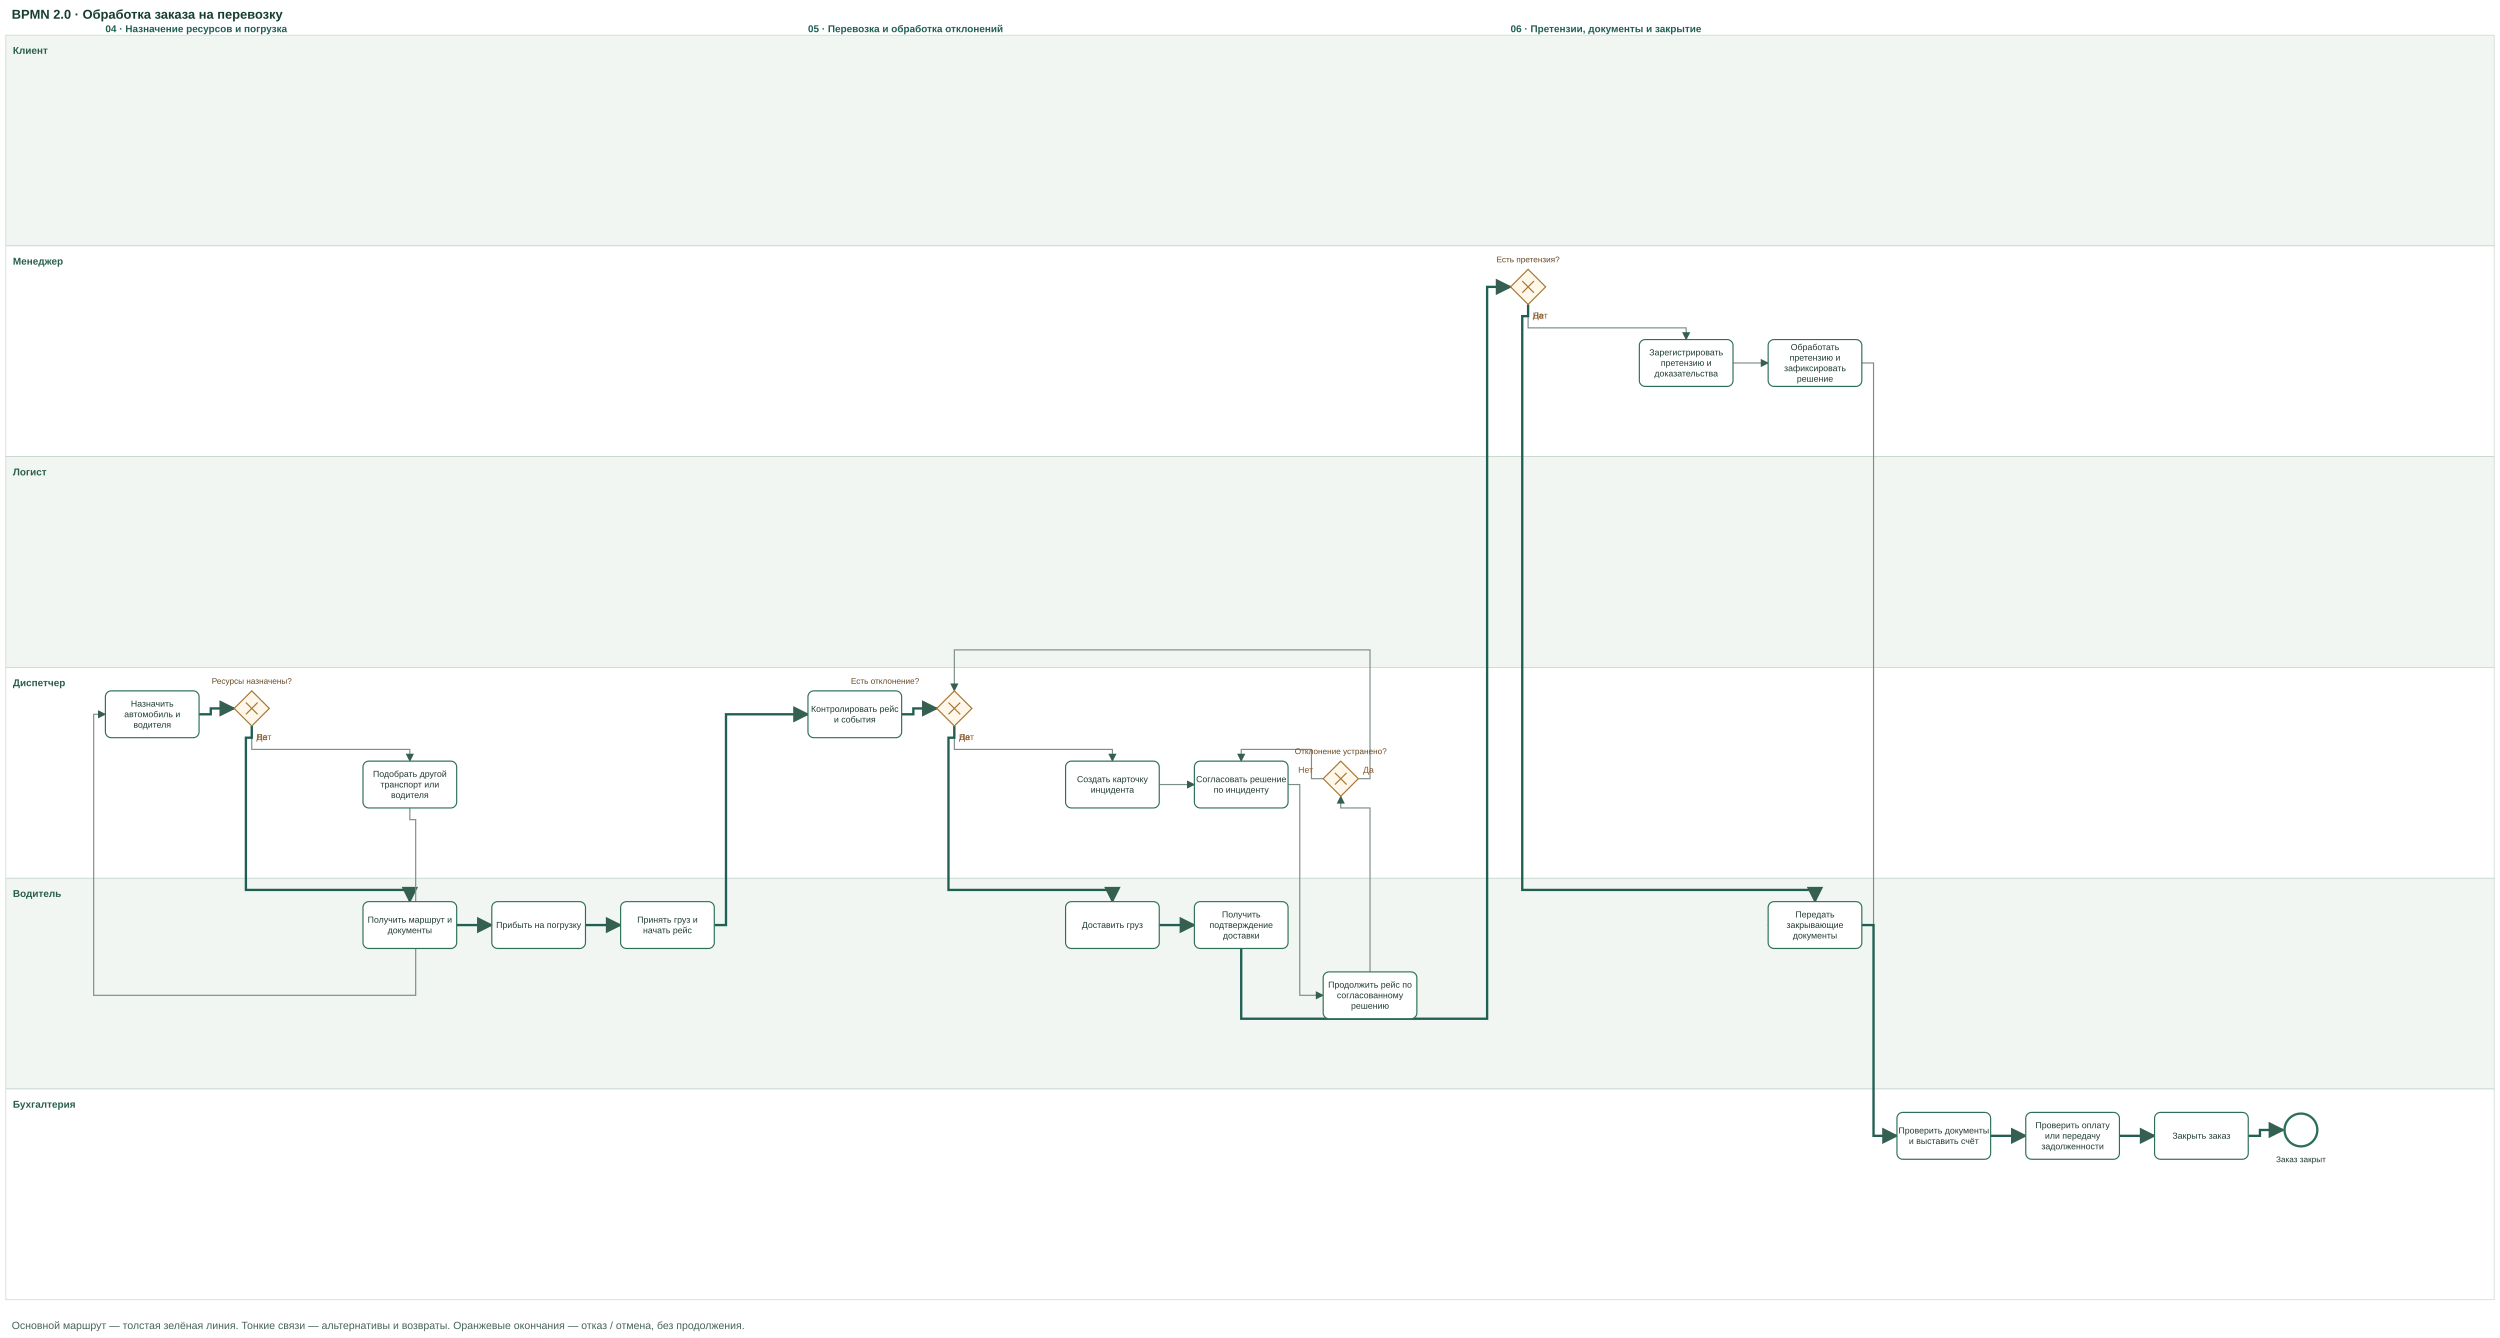
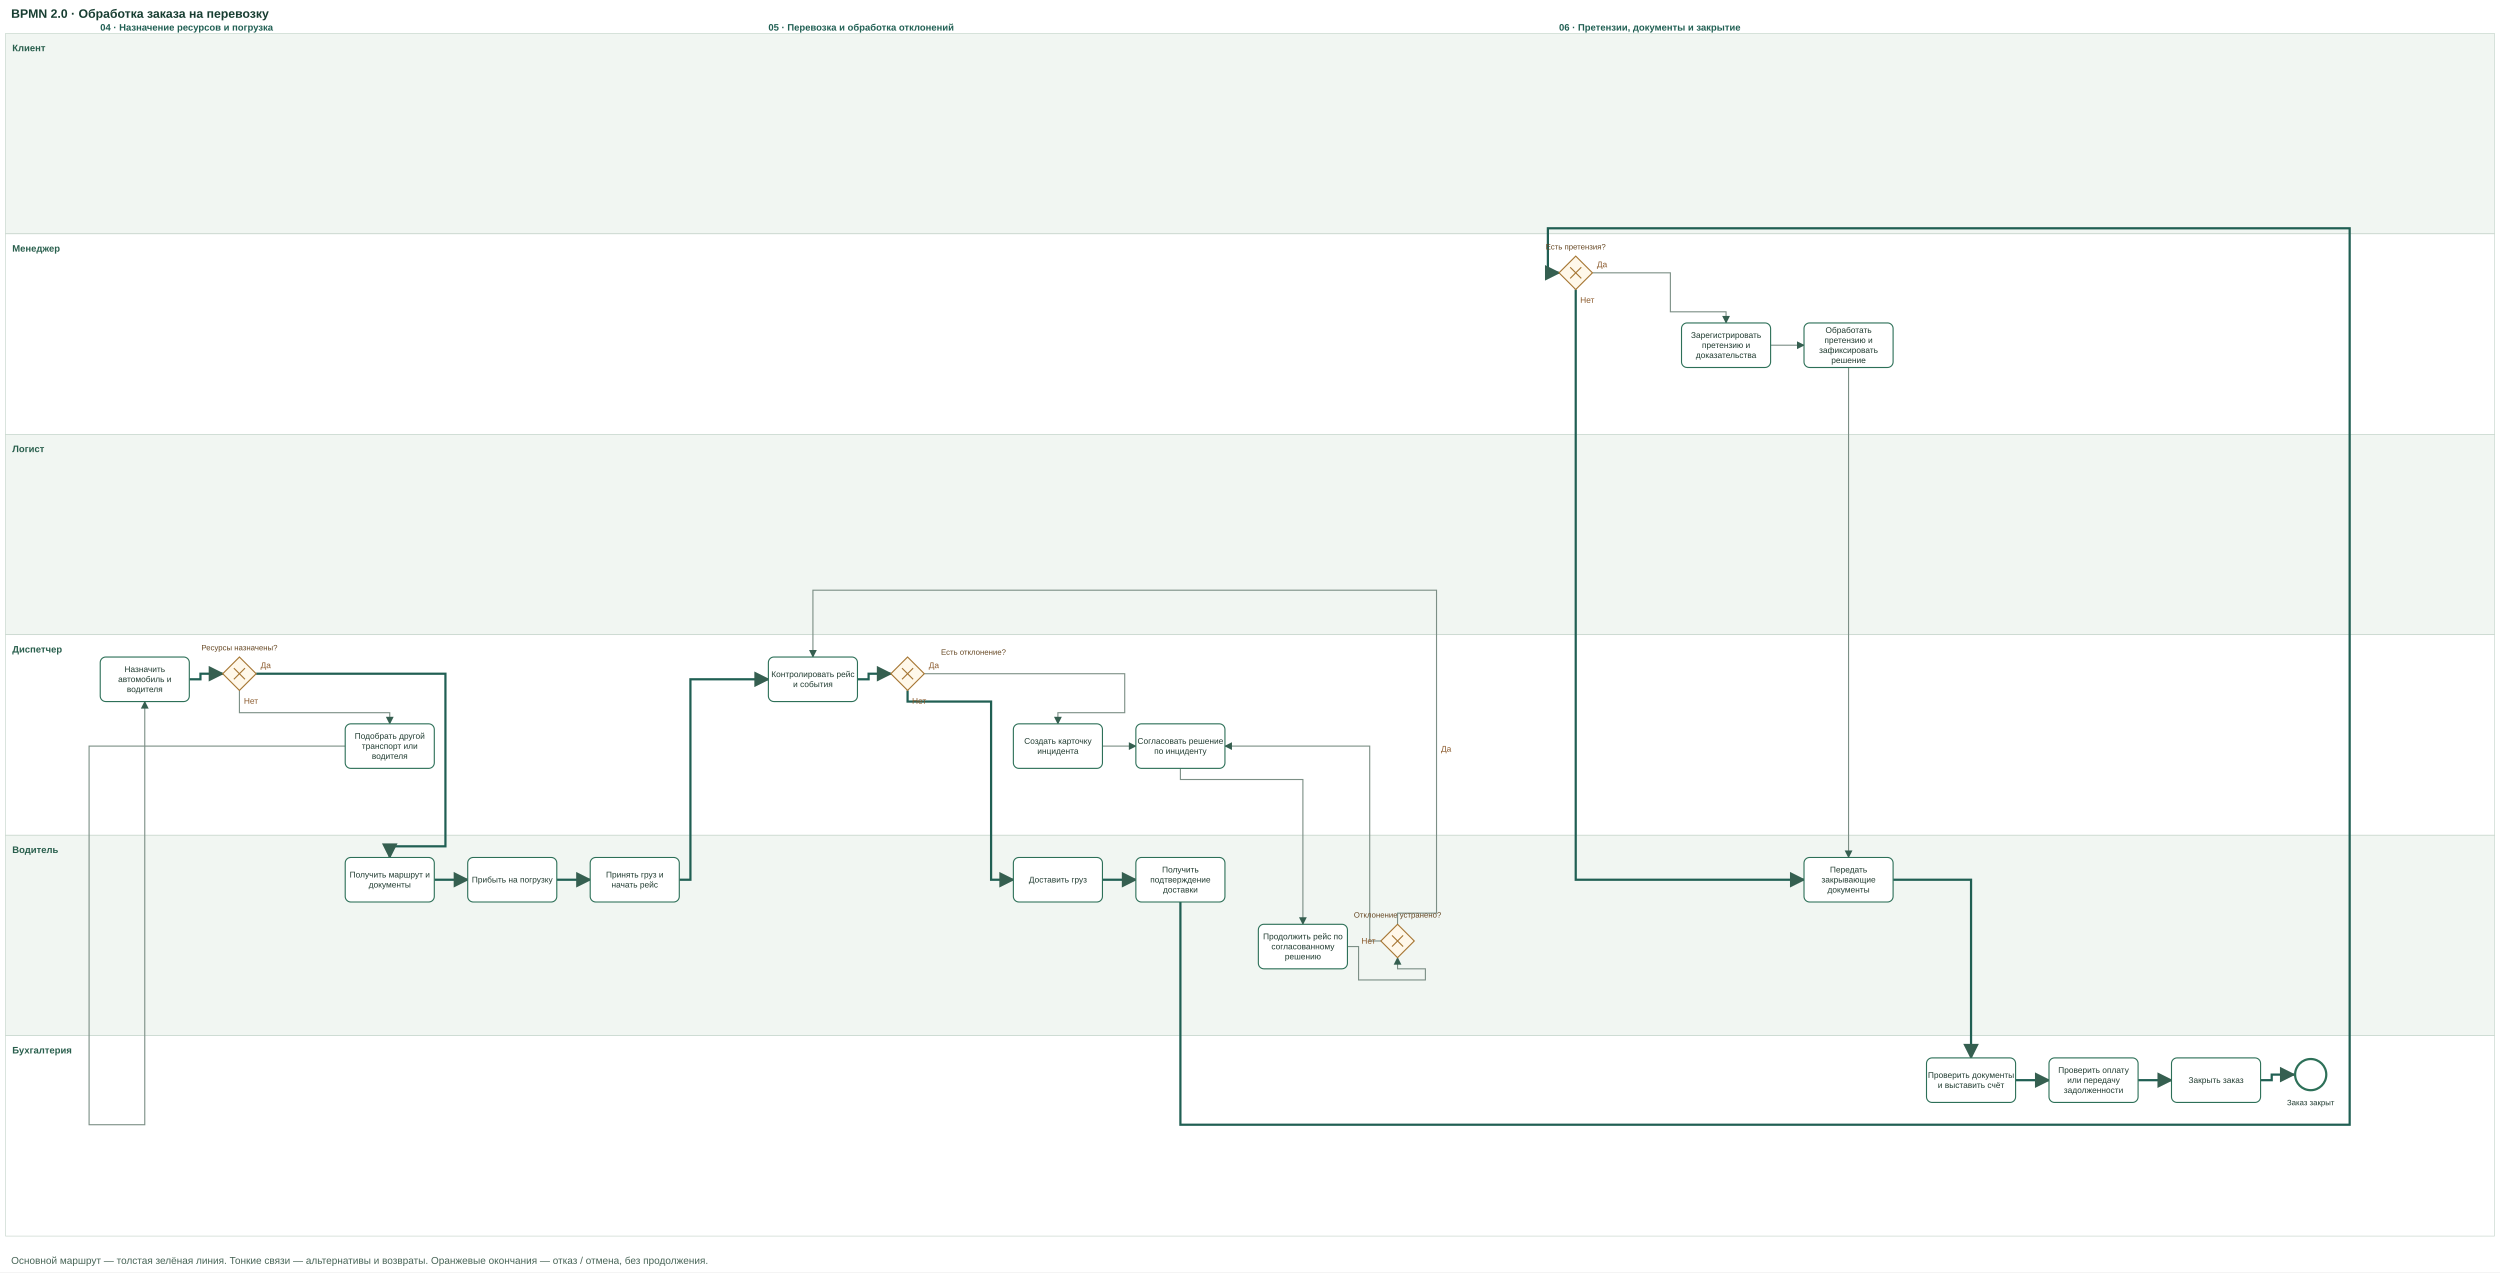
- <svg xmlns="http://www.w3.org/2000/svg" width="4270" height="2285" viewBox="0 0 4270 2285" role="img" aria-label="Обработка заказа на перевозку">
+ <svg xmlns="http://www.w3.org/2000/svg" width="4490" height="2285" viewBox="0 0 4490 2285" role="img" aria-label="Обработка заказа на перевозку">
  <defs>
    <marker id="arrow" viewBox="0 0 10 10" refX="9" refY="5" markerWidth="7" markerHeight="7" orient="auto">
      <path d="M0 0L10 5L0 10Z" fill="#355f50" />
    </marker>
  </defs>
-   <rect width="4270" height="2285" fill="white" />
+   <rect width="4490" height="2285" fill="white" />
  <text x="20" y="32" font-family="Arial" font-size="22" font-weight="bold" fill="#173d31">BPMN 2.0 · Обработка заказа на перевозку</text>
-   <rect x="10" y="60" width="4250" height="360" fill="#f1f6f2" stroke="#bdcec3" />
+   <rect x="10" y="60" width="4470" height="360" fill="#f1f6f2" stroke="#bdcec3" />
  <text x="22" y="92" font-family="Arial" font-size="17" font-weight="bold" fill="#285e4c">Клиент</text>
-   <rect x="10" y="420" width="4250" height="360" fill="white" stroke="#bdcec3" />
+   <rect x="10" y="420" width="4470" height="360" fill="white" stroke="#bdcec3" />
  <text x="22" y="452" font-family="Arial" font-size="17" font-weight="bold" fill="#285e4c">Менеджер</text>
-   <rect x="10" y="780" width="4250" height="360" fill="#f1f6f2" stroke="#bdcec3" />
+   <rect x="10" y="780" width="4470" height="360" fill="#f1f6f2" stroke="#bdcec3" />
  <text x="22" y="812" font-family="Arial" font-size="17" font-weight="bold" fill="#285e4c">Логист</text>
-   <rect x="10" y="1140" width="4250" height="360" fill="white" stroke="#bdcec3" />
+   <rect x="10" y="1140" width="4470" height="360" fill="white" stroke="#bdcec3" />
  <text x="22" y="1172" font-family="Arial" font-size="17" font-weight="bold" fill="#285e4c">Диспетчер</text>
-   <rect x="10" y="1500" width="4250" height="360" fill="#f1f6f2" stroke="#bdcec3" />
+   <rect x="10" y="1500" width="4470" height="360" fill="#f1f6f2" stroke="#bdcec3" />
  <text x="22" y="1532" font-family="Arial" font-size="17" font-weight="bold" fill="#285e4c">Водитель</text>
-   <rect x="10" y="1860" width="4250" height="360" fill="white" stroke="#bdcec3" />
+   <rect x="10" y="1860" width="4470" height="360" fill="white" stroke="#bdcec3" />
  <text x="22" y="1892" font-family="Arial" font-size="17" font-weight="bold" fill="#285e4c">Бухгалтерия</text>
  <text x="180" y="55" font-family="Arial" font-size="17" font-weight="bold" fill="#205f53">04 · Назначение ресурсов и погрузка</text>
  <text x="1380" y="55" font-family="Arial" font-size="17" font-weight="bold" fill="#205f53">05 · Перевозка и обработка отклонений</text>
-   <text x="2580" y="55" font-family="Arial" font-size="17" font-weight="bold" fill="#205f53">06 · Претензии, документы и закрытие</text>
+   <text x="2800" y="55" font-family="Arial" font-size="17" font-weight="bold" fill="#205f53">06 · Претензии, документы и закрытие</text>
  <text x="20" y="2270" font-family="Arial" font-size="18" fill="#466355">Основной маршрут — толстая зелёная линия. Тонкие связи — альтернативы и возвраты. Оранжевые окончания — отказ / отмена, без продолжения.</text>
  <polyline points="340,1220 360,1220 360,1210 400,1210" fill="none" stroke="#205f53" stroke-width="4" marker-end="url(#arrow)" />
  <polyline points="780,1580 840,1580" fill="none" stroke="#205f53" stroke-width="4" marker-end="url(#arrow)" />
  <polyline points="1000,1580 1060,1580" fill="none" stroke="#205f53" stroke-width="4" marker-end="url(#arrow)" />
  <polyline points="1220,1580 1240,1580 1240,1220 1380,1220" fill="none" stroke="#205f53" stroke-width="4" marker-end="url(#arrow)" />
  <polyline points="1540,1220 1560,1220 1560,1210 1600,1210" fill="none" stroke="#205f53" stroke-width="4" marker-end="url(#arrow)" />
  <polyline points="1980,1340 2040,1340" fill="none" stroke="#7c8f86" stroke-width="2" marker-end="url(#arrow)" />
-   <polyline points="2200,1340 2220,1340 2220,1700 2260,1700" fill="none" stroke="#7c8f86" stroke-width="2" marker-end="url(#arrow)" />
-   <polyline points="2340,1660 2340,1380 2290,1380 2290,1360" fill="none" stroke="#7c8f86" stroke-width="2" marker-end="url(#arrow)" />
+   <polyline points="2120,1380 2120,1400 2340,1400 2340,1660" fill="none" stroke="#7c8f86" stroke-width="2" marker-end="url(#arrow)" />
+   <polyline points="2420,1700 2440,1700 2440,1760 2560,1760 2560,1740 2510,1740 2510,1720" fill="none" stroke="#7c8f86" stroke-width="2" marker-end="url(#arrow)" />
  <polyline points="1980,1580 2040,1580" fill="none" stroke="#205f53" stroke-width="4" marker-end="url(#arrow)" />
-   <polyline points="2120,1620 2120,1740 2540,1740 2540,490 2580,490" fill="none" stroke="#205f53" stroke-width="4" marker-end="url(#arrow)" />
-   <polyline points="2960,620 3020,620" fill="none" stroke="#7c8f86" stroke-width="2" marker-end="url(#arrow)" />
-   <polyline points="3180,620 3200,620 3200,1580 3020,1580" fill="none" stroke="#7c8f86" stroke-width="2" marker-end="url(#arrow)" />
-   <polyline points="3180,1580 3200,1580 3200,1940 3240,1940" fill="none" stroke="#205f53" stroke-width="4" marker-end="url(#arrow)" />
-   <polyline points="3400,1940 3460,1940" fill="none" stroke="#205f53" stroke-width="4" marker-end="url(#arrow)" />
+   <polyline points="2120,1620 2120,2020 4220,2020 4220,410 2780,410 2780,490 2800,490" fill="none" stroke="#205f53" stroke-width="4" marker-end="url(#arrow)" />
+   <polyline points="3180,620 3240,620" fill="none" stroke="#7c8f86" stroke-width="2" marker-end="url(#arrow)" />
+   <polyline points="3320,660 3320,1540" fill="none" stroke="#7c8f86" stroke-width="2" marker-end="url(#arrow)" />
+   <polyline points="3400,1580 3540,1580 3540,1900" fill="none" stroke="#205f53" stroke-width="4" marker-end="url(#arrow)" />
  <polyline points="3620,1940 3680,1940" fill="none" stroke="#205f53" stroke-width="4" marker-end="url(#arrow)" />
-   <polyline points="3840,1940 3860,1940 3860,1930 3900,1930" fill="none" stroke="#205f53" stroke-width="4" marker-end="url(#arrow)" />
+   <polyline points="3840,1940 3900,1940" fill="none" stroke="#205f53" stroke-width="4" marker-end="url(#arrow)" />
+   <polyline points="4060,1940 4080,1940 4080,1930 4120,1930" fill="none" stroke="#205f53" stroke-width="4" marker-end="url(#arrow)" />
  <polyline points="430,1240 430,1280 700,1280 700,1300" fill="none" stroke="#7c8f86" stroke-width="2" marker-end="url(#arrow)" />
  <text x="438" y="1264" font-family="Arial" font-size="15" fill="#8a592b">Нет</text>
-   <polyline points="430,1240 430,1260 420,1260 420,1520 700,1520 700,1540" fill="none" stroke="#205f53" stroke-width="4" marker-end="url(#arrow)" />
-   <text x="438" y="1264" font-family="Arial" font-size="15" fill="#8a592b">Да</text>
-   <polyline points="1630,1240 1630,1280 1900,1280 1900,1300" fill="none" stroke="#7c8f86" stroke-width="2" marker-end="url(#arrow)" />
-   <text x="1638" y="1264" font-family="Arial" font-size="15" fill="#8a592b">Да</text>
-   <polyline points="1630,1240 1630,1260 1620,1260 1620,1520 1900,1520 1900,1540" fill="none" stroke="#205f53" stroke-width="4" marker-end="url(#arrow)" />
+   <polyline points="460,1210 800,1210 800,1520 700,1520 700,1540" fill="none" stroke="#205f53" stroke-width="4" marker-end="url(#arrow)" />
+   <text x="468" y="1200" font-family="Arial" font-size="15" fill="#8a592b">Да</text>
+   <polyline points="1660,1210 2020,1210 2020,1280 1900,1280 1900,1300" fill="none" stroke="#7c8f86" stroke-width="2" marker-end="url(#arrow)" />
+   <text x="1668" y="1200" font-family="Arial" font-size="15" fill="#8a592b">Да</text>
+   <polyline points="1630,1240 1630,1260 1780,1260 1780,1580 1820,1580" fill="none" stroke="#205f53" stroke-width="4" marker-end="url(#arrow)" />
  <text x="1638" y="1264" font-family="Arial" font-size="15" fill="#8a592b">Нет</text>
-   <polyline points="2260,1330 2240,1330 2240,1280 2120,1280 2120,1300" fill="none" stroke="#7c8f86" stroke-width="2" marker-end="url(#arrow)" />
-   <text x="2230" y="1320" text-anchor="middle" font-family="Arial" font-size="15" fill="#8a592b">Нет</text>
-   <polyline points="2610,520 2610,560 2880,560 2880,580" fill="none" stroke="#7c8f86" stroke-width="2" marker-end="url(#arrow)" />
-   <text x="2618" y="544" font-family="Arial" font-size="15" fill="#8a592b">Да</text>
-   <polyline points="2610,520 2610,540 2600,540 2600,1520 3100,1520 3100,1540" fill="none" stroke="#205f53" stroke-width="4" marker-end="url(#arrow)" />
-   <text x="2618" y="544" font-family="Arial" font-size="15" fill="#8a592b">Нет</text>
-   <polyline points="2320,1330 2340,1330 2340,1110 1630,1110 1630,1180" fill="none" stroke="#7c8f86" stroke-width="2" marker-end="url(#arrow)" />
-   <text x="2328" y="1320" font-family="Arial" font-size="15" fill="#8a592b">Да</text>
-   <polyline points="700,1380 700,1400 710,1400 710,1700 160,1700 160,1220 180,1220" fill="none" stroke="#7c8f86" stroke-width="2" marker-end="url(#arrow)" />
+   <polyline points="2480,1690 2460,1690 2460,1340 2200,1340" fill="none" stroke="#7c8f86" stroke-width="2" marker-end="url(#arrow)" />
+   <text x="2445" y="1695" font-family="Arial" font-size="15" fill="#8a592b">Нет</text>
+   <polyline points="2860,490 3000,490 3000,560 3100,560 3100,580" fill="none" stroke="#7c8f86" stroke-width="2" marker-end="url(#arrow)" />
+   <text x="2868" y="480" font-family="Arial" font-size="15" fill="#8a592b">Да</text>
+   <polyline points="2830,520 2830,1580 3240,1580" fill="none" stroke="#205f53" stroke-width="4" marker-end="url(#arrow)" />
+   <text x="2838" y="544" font-family="Arial" font-size="15" fill="#8a592b">Нет</text>
+   <polyline points="2510,1660 2510,1640 2580,1640 2580,1060 1460,1060 1460,1180" fill="none" stroke="#7c8f86" stroke-width="2" marker-end="url(#arrow)" />
+   <text x="2588" y="1350" font-family="Arial" font-size="15" fill="#8a592b">Да</text>
+   <polyline points="620,1340 160,1340 160,2020 260,2020 260,1260" fill="none" stroke="#7c8f86" stroke-width="2" marker-end="url(#arrow)" />
  <rect x="180" y="1180" width="160" height="80" rx="10" fill="white" stroke="#2d7058" stroke-width="2" />
  <text x="260.0" y="1207.0" text-anchor="middle" font-family="Arial" font-size="15" fill="#203b30">Назначить</text>
  <text x="260.0" y="1225.0" text-anchor="middle" font-family="Arial" font-size="15" fill="#203b30">автомобиль и</text>
  <text x="260.0" y="1243.0" text-anchor="middle" font-family="Arial" font-size="15" fill="#203b30">водителя</text>
  <path d="M430 1180l30 30-30 30-30-30Z" fill="#fff8ea" stroke="#a57532" stroke-width="2" />
  <path d="M420 1200l20 20m0-20-20 20" stroke="#a57532" stroke-width="2" />
  <text x="430" y="1168" text-anchor="middle" font-family="Arial" font-size="14" fill="#664723">Ресурсы назначены?</text>
  <rect x="620" y="1300" width="160" height="80" rx="10" fill="white" stroke="#2d7058" stroke-width="2" />
  <text x="700.0" y="1327.0" text-anchor="middle" font-family="Arial" font-size="15" fill="#203b30">Подобрать другой</text>
  <text x="700.0" y="1345.0" text-anchor="middle" font-family="Arial" font-size="15" fill="#203b30">транспорт или</text>
  <text x="700.0" y="1363.0" text-anchor="middle" font-family="Arial" font-size="15" fill="#203b30">водителя</text>
  <rect x="620" y="1540" width="160" height="80" rx="10" fill="white" stroke="#2d7058" stroke-width="2" />
  <text x="700.0" y="1576.0" text-anchor="middle" font-family="Arial" font-size="15" fill="#203b30">Получить маршрут и</text>
  <text x="700.0" y="1594.0" text-anchor="middle" font-family="Arial" font-size="15" fill="#203b30">документы</text>
  <rect x="840" y="1540" width="160" height="80" rx="10" fill="white" stroke="#2d7058" stroke-width="2" />
  <text x="920.0" y="1585.0" text-anchor="middle" font-family="Arial" font-size="15" fill="#203b30">Прибыть на погрузку</text>
  <rect x="1060" y="1540" width="160" height="80" rx="10" fill="white" stroke="#2d7058" stroke-width="2" />
  <text x="1140.0" y="1576.0" text-anchor="middle" font-family="Arial" font-size="15" fill="#203b30">Принять груз и</text>
  <text x="1140.0" y="1594.0" text-anchor="middle" font-family="Arial" font-size="15" fill="#203b30">начать рейс</text>
  <rect x="1380" y="1180" width="160" height="80" rx="10" fill="white" stroke="#2d7058" stroke-width="2" />
  <text x="1460.0" y="1216.0" text-anchor="middle" font-family="Arial" font-size="15" fill="#203b30">Контролировать рейс</text>
  <text x="1460.0" y="1234.0" text-anchor="middle" font-family="Arial" font-size="15" fill="#203b30">и события</text>
  <path d="M1630 1180l30 30-30 30-30-30Z" fill="#fff8ea" stroke="#a57532" stroke-width="2" />
  <path d="M1620 1200l20 20m0-20-20 20" stroke="#a57532" stroke-width="2" />
-   <text x="1570" y="1168" text-anchor="end" font-family="Arial" font-size="14" fill="#664723">Есть отклонение?</text>
+   <text x="1690" y="1176" font-family="Arial" font-size="14" fill="#664723">Есть отклонение?</text>
  <rect x="1820" y="1300" width="160" height="80" rx="10" fill="white" stroke="#2d7058" stroke-width="2" />
  <text x="1900.0" y="1336.0" text-anchor="middle" font-family="Arial" font-size="15" fill="#203b30">Создать карточку</text>
  <text x="1900.0" y="1354.0" text-anchor="middle" font-family="Arial" font-size="15" fill="#203b30">инцидента</text>
  <rect x="2040" y="1300" width="160" height="80" rx="10" fill="white" stroke="#2d7058" stroke-width="2" />
  <text x="2120.0" y="1336.0" text-anchor="middle" font-family="Arial" font-size="15" fill="#203b30">Согласовать решение</text>
  <text x="2120.0" y="1354.0" text-anchor="middle" font-family="Arial" font-size="15" fill="#203b30">по инциденту</text>
  <rect x="2260" y="1660" width="160" height="80" rx="10" fill="white" stroke="#2d7058" stroke-width="2" />
  <text x="2340.0" y="1687.0" text-anchor="middle" font-family="Arial" font-size="15" fill="#203b30">Продолжить рейс по</text>
  <text x="2340.0" y="1705.0" text-anchor="middle" font-family="Arial" font-size="15" fill="#203b30">согласованному</text>
  <text x="2340.0" y="1723.0" text-anchor="middle" font-family="Arial" font-size="15" fill="#203b30">решению</text>
-   <path d="M2290 1300l30 30-30 30-30-30Z" fill="#fff8ea" stroke="#a57532" stroke-width="2" />
-   <path d="M2280 1320l20 20m0-20-20 20" stroke="#a57532" stroke-width="2" />
-   <text x="2290" y="1288" text-anchor="middle" font-family="Arial" font-size="14" fill="#664723">Отклонение устранено?</text>
+   <path d="M2510 1660l30 30-30 30-30-30Z" fill="#fff8ea" stroke="#a57532" stroke-width="2" />
+   <path d="M2500 1680l20 20m0-20-20 20" stroke="#a57532" stroke-width="2" />
+   <text x="2510" y="1648" text-anchor="middle" font-family="Arial" font-size="14" fill="#664723">Отклонение устранено?</text>
  <rect x="1820" y="1540" width="160" height="80" rx="10" fill="white" stroke="#2d7058" stroke-width="2" />
  <text x="1900.0" y="1585.0" text-anchor="middle" font-family="Arial" font-size="15" fill="#203b30">Доставить груз</text>
  <rect x="2040" y="1540" width="160" height="80" rx="10" fill="white" stroke="#2d7058" stroke-width="2" />
  <text x="2120.0" y="1567.0" text-anchor="middle" font-family="Arial" font-size="15" fill="#203b30">Получить</text>
  <text x="2120.0" y="1585.0" text-anchor="middle" font-family="Arial" font-size="15" fill="#203b30">подтверждение</text>
  <text x="2120.0" y="1603.0" text-anchor="middle" font-family="Arial" font-size="15" fill="#203b30">доставки</text>
-   <path d="M2610 460l30 30-30 30-30-30Z" fill="#fff8ea" stroke="#a57532" stroke-width="2" />
-   <path d="M2600 480l20 20m0-20-20 20" stroke="#a57532" stroke-width="2" />
-   <text x="2610" y="448" text-anchor="middle" font-family="Arial" font-size="14" fill="#664723">Есть претензия?</text>
-   <rect x="2800" y="580" width="160" height="80" rx="10" fill="white" stroke="#2d7058" stroke-width="2" />
-   <text x="2880.0" y="607.0" text-anchor="middle" font-family="Arial" font-size="15" fill="#203b30">Зарегистрировать</text>
-   <text x="2880.0" y="625.0" text-anchor="middle" font-family="Arial" font-size="15" fill="#203b30">претензию и</text>
-   <text x="2880.0" y="643.0" text-anchor="middle" font-family="Arial" font-size="15" fill="#203b30">доказательства</text>
+   <path d="M2830 460l30 30-30 30-30-30Z" fill="#fff8ea" stroke="#a57532" stroke-width="2" />
+   <path d="M2820 480l20 20m0-20-20 20" stroke="#a57532" stroke-width="2" />
+   <text x="2830" y="448" text-anchor="middle" font-family="Arial" font-size="14" fill="#664723">Есть претензия?</text>
  <rect x="3020" y="580" width="160" height="80" rx="10" fill="white" stroke="#2d7058" stroke-width="2" />
-   <text x="3100.0" y="598.0" text-anchor="middle" font-family="Arial" font-size="15" fill="#203b30">Обработать</text>
-   <text x="3100.0" y="616.0" text-anchor="middle" font-family="Arial" font-size="15" fill="#203b30">претензию и</text>
-   <text x="3100.0" y="634.0" text-anchor="middle" font-family="Arial" font-size="15" fill="#203b30">зафиксировать</text>
-   <text x="3100.0" y="652.0" text-anchor="middle" font-family="Arial" font-size="15" fill="#203b30">решение</text>
-   <rect x="3020" y="1540" width="160" height="80" rx="10" fill="white" stroke="#2d7058" stroke-width="2" />
-   <text x="3100.0" y="1567.0" text-anchor="middle" font-family="Arial" font-size="15" fill="#203b30">Передать</text>
-   <text x="3100.0" y="1585.0" text-anchor="middle" font-family="Arial" font-size="15" fill="#203b30">закрывающие</text>
-   <text x="3100.0" y="1603.0" text-anchor="middle" font-family="Arial" font-size="15" fill="#203b30">документы</text>
-   <rect x="3240" y="1900" width="160" height="80" rx="10" fill="white" stroke="#2d7058" stroke-width="2" />
-   <text x="3320.0" y="1936.0" text-anchor="middle" font-family="Arial" font-size="15" fill="#203b30">Проверить документы</text>
-   <text x="3320.0" y="1954.0" text-anchor="middle" font-family="Arial" font-size="15" fill="#203b30">и выставить счёт</text>
+   <text x="3100.0" y="607.0" text-anchor="middle" font-family="Arial" font-size="15" fill="#203b30">Зарегистрировать</text>
+   <text x="3100.0" y="625.0" text-anchor="middle" font-family="Arial" font-size="15" fill="#203b30">претензию и</text>
+   <text x="3100.0" y="643.0" text-anchor="middle" font-family="Arial" font-size="15" fill="#203b30">доказательства</text>
+   <rect x="3240" y="580" width="160" height="80" rx="10" fill="white" stroke="#2d7058" stroke-width="2" />
+   <text x="3320.0" y="598.0" text-anchor="middle" font-family="Arial" font-size="15" fill="#203b30">Обработать</text>
+   <text x="3320.0" y="616.0" text-anchor="middle" font-family="Arial" font-size="15" fill="#203b30">претензию и</text>
+   <text x="3320.0" y="634.0" text-anchor="middle" font-family="Arial" font-size="15" fill="#203b30">зафиксировать</text>
+   <text x="3320.0" y="652.0" text-anchor="middle" font-family="Arial" font-size="15" fill="#203b30">решение</text>
+   <rect x="3240" y="1540" width="160" height="80" rx="10" fill="white" stroke="#2d7058" stroke-width="2" />
+   <text x="3320.0" y="1567.0" text-anchor="middle" font-family="Arial" font-size="15" fill="#203b30">Передать</text>
+   <text x="3320.0" y="1585.0" text-anchor="middle" font-family="Arial" font-size="15" fill="#203b30">закрывающие</text>
+   <text x="3320.0" y="1603.0" text-anchor="middle" font-family="Arial" font-size="15" fill="#203b30">документы</text>
  <rect x="3460" y="1900" width="160" height="80" rx="10" fill="white" stroke="#2d7058" stroke-width="2" />
-   <text x="3540.0" y="1927.0" text-anchor="middle" font-family="Arial" font-size="15" fill="#203b30">Проверить оплату</text>
-   <text x="3540.0" y="1945.0" text-anchor="middle" font-family="Arial" font-size="15" fill="#203b30">или передачу</text>
-   <text x="3540.0" y="1963.0" text-anchor="middle" font-family="Arial" font-size="15" fill="#203b30">задолженности</text>
+   <text x="3540.0" y="1936.0" text-anchor="middle" font-family="Arial" font-size="15" fill="#203b30">Проверить документы</text>
+   <text x="3540.0" y="1954.0" text-anchor="middle" font-family="Arial" font-size="15" fill="#203b30">и выставить счёт</text>
  <rect x="3680" y="1900" width="160" height="80" rx="10" fill="white" stroke="#2d7058" stroke-width="2" />
-   <text x="3760.0" y="1945.0" text-anchor="middle" font-family="Arial" font-size="15" fill="#203b30">Закрыть заказ</text>
-   <circle cx="3930" cy="1930" r="28" fill="white" stroke="#2d7058" stroke-width="4" />
-   <text x="3930" y="1985" text-anchor="middle" font-family="Arial" font-size="14" fill="#203b30">Заказ закрыт</text>
+   <text x="3760.0" y="1927.0" text-anchor="middle" font-family="Arial" font-size="15" fill="#203b30">Проверить оплату</text>
+   <text x="3760.0" y="1945.0" text-anchor="middle" font-family="Arial" font-size="15" fill="#203b30">или передачу</text>
+   <text x="3760.0" y="1963.0" text-anchor="middle" font-family="Arial" font-size="15" fill="#203b30">задолженности</text>
+   <rect x="3900" y="1900" width="160" height="80" rx="10" fill="white" stroke="#2d7058" stroke-width="2" />
+   <text x="3980.0" y="1945.0" text-anchor="middle" font-family="Arial" font-size="15" fill="#203b30">Закрыть заказ</text>
+   <circle cx="4150" cy="1930" r="28" fill="white" stroke="#2d7058" stroke-width="4" />
+   <text x="4150" y="1985" text-anchor="middle" font-family="Arial" font-size="14" fill="#203b30">Заказ закрыт</text>
</svg>
